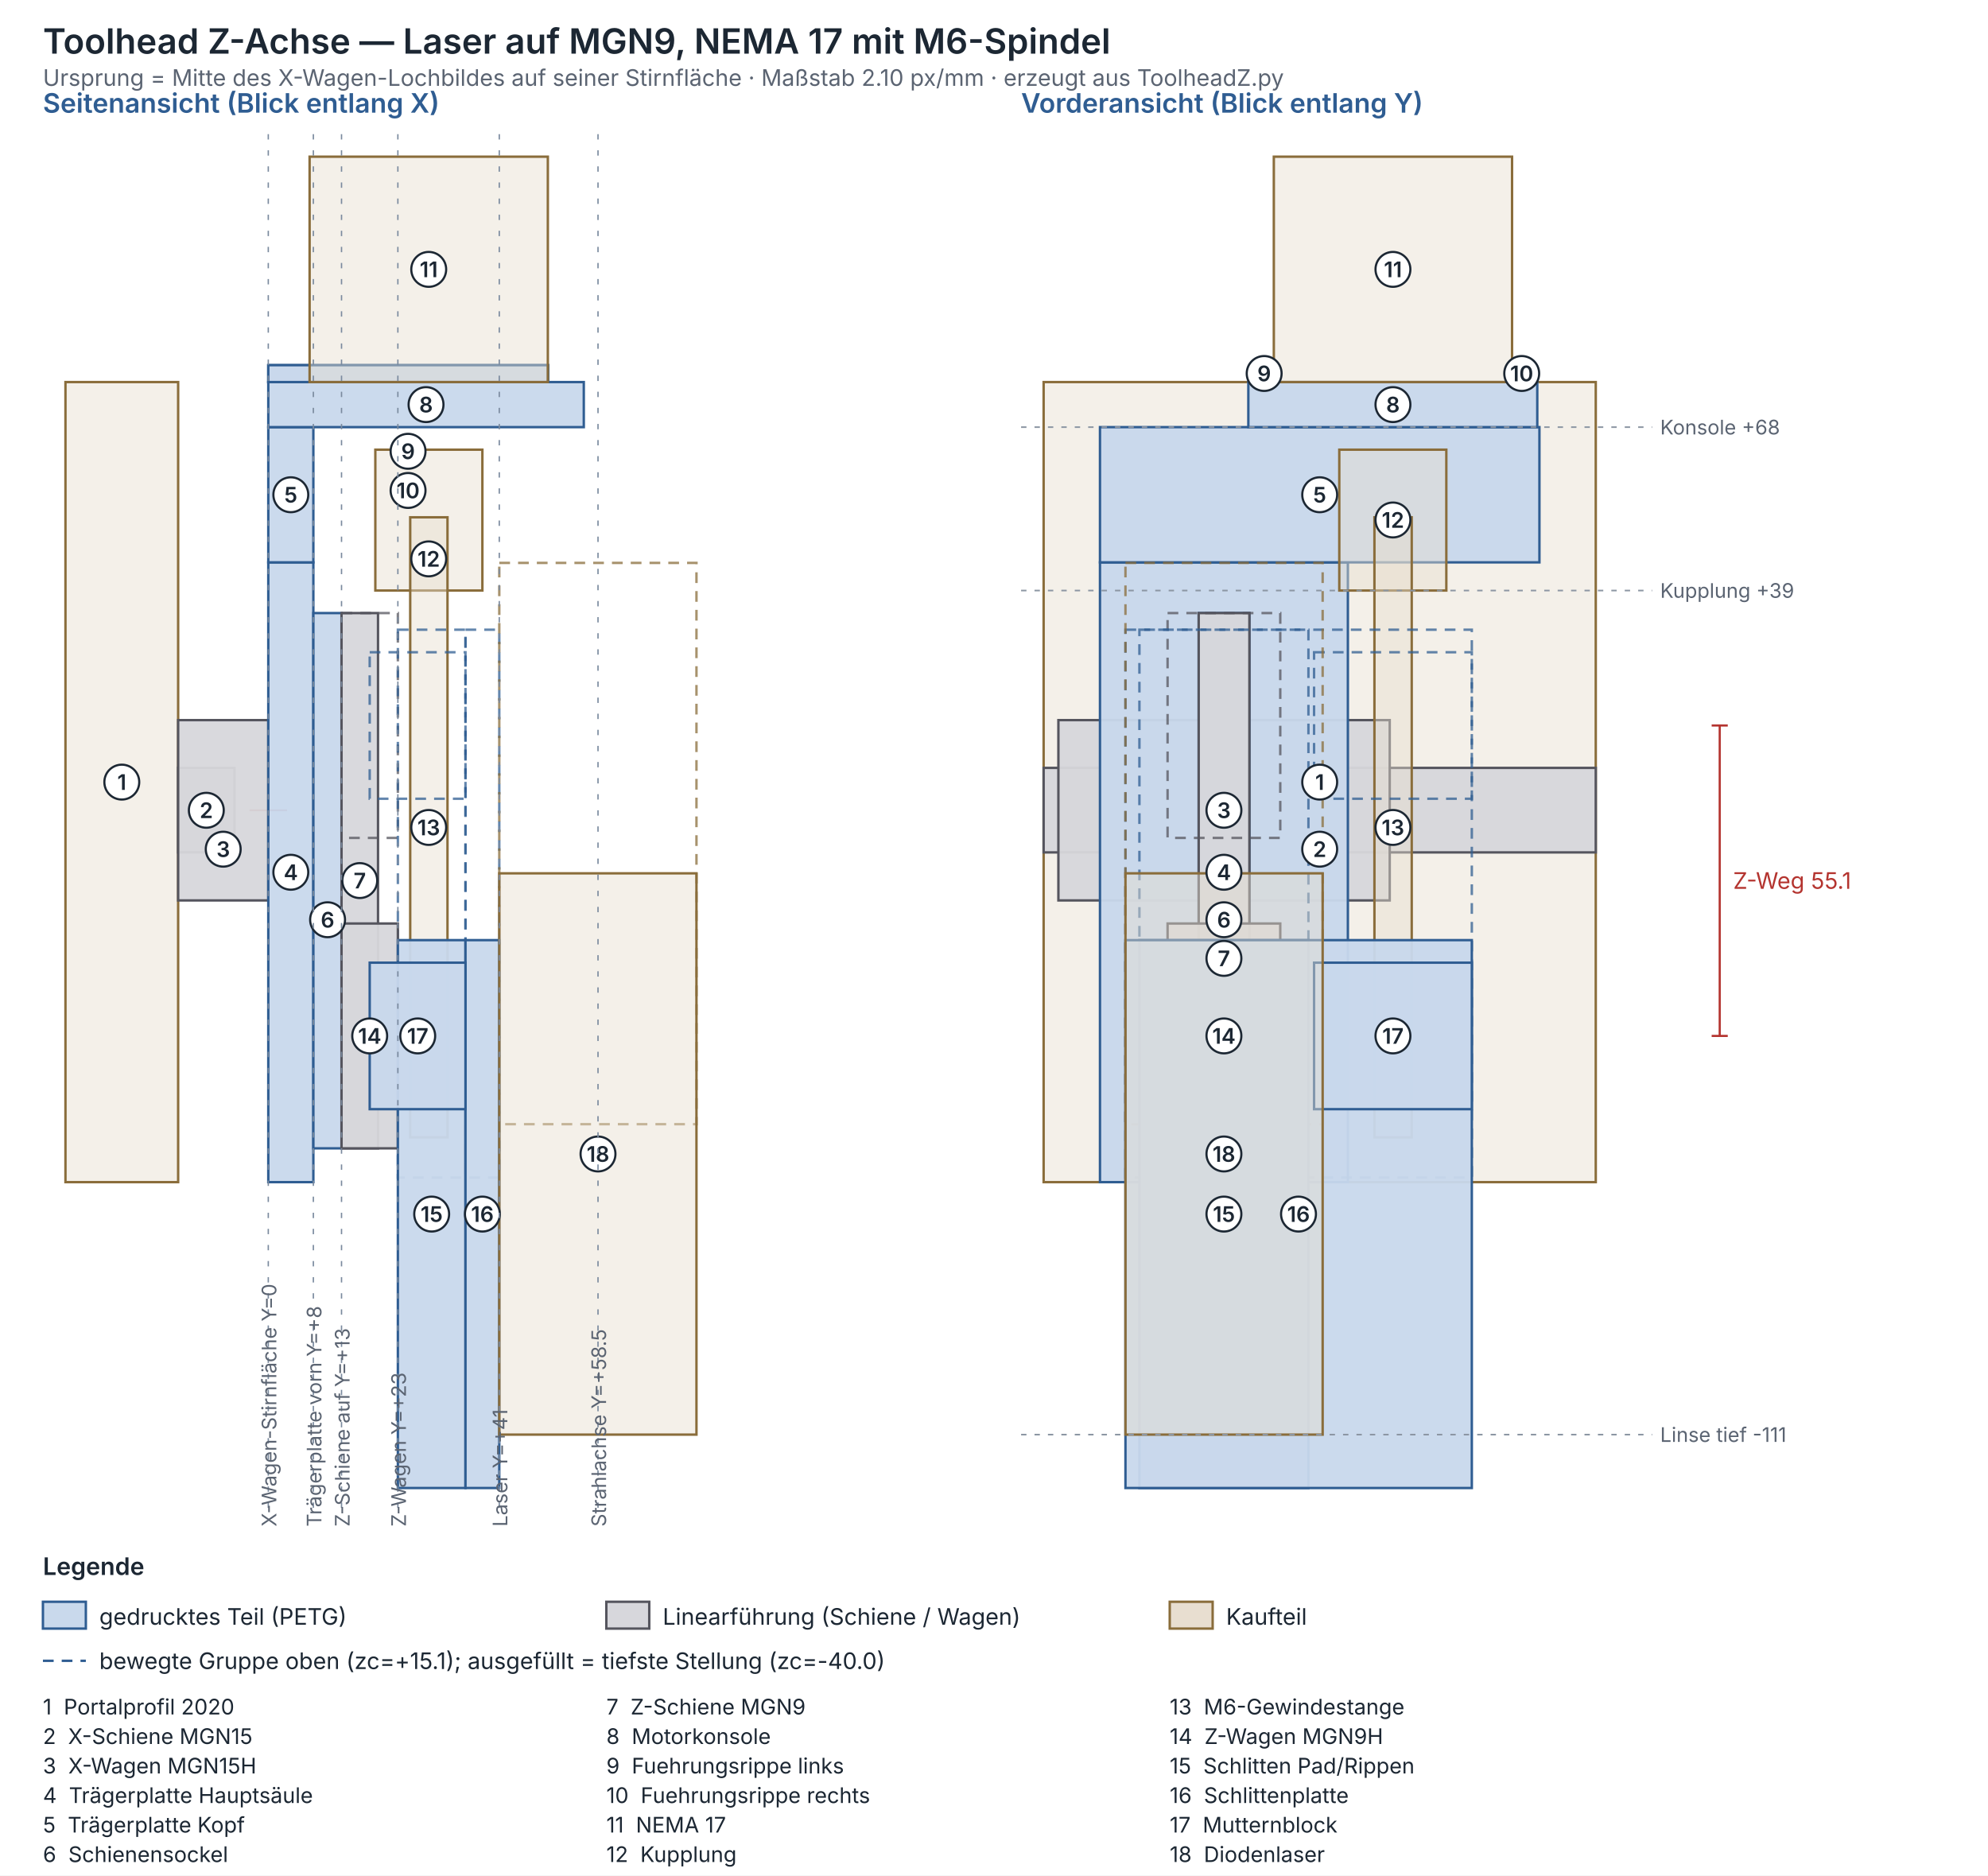
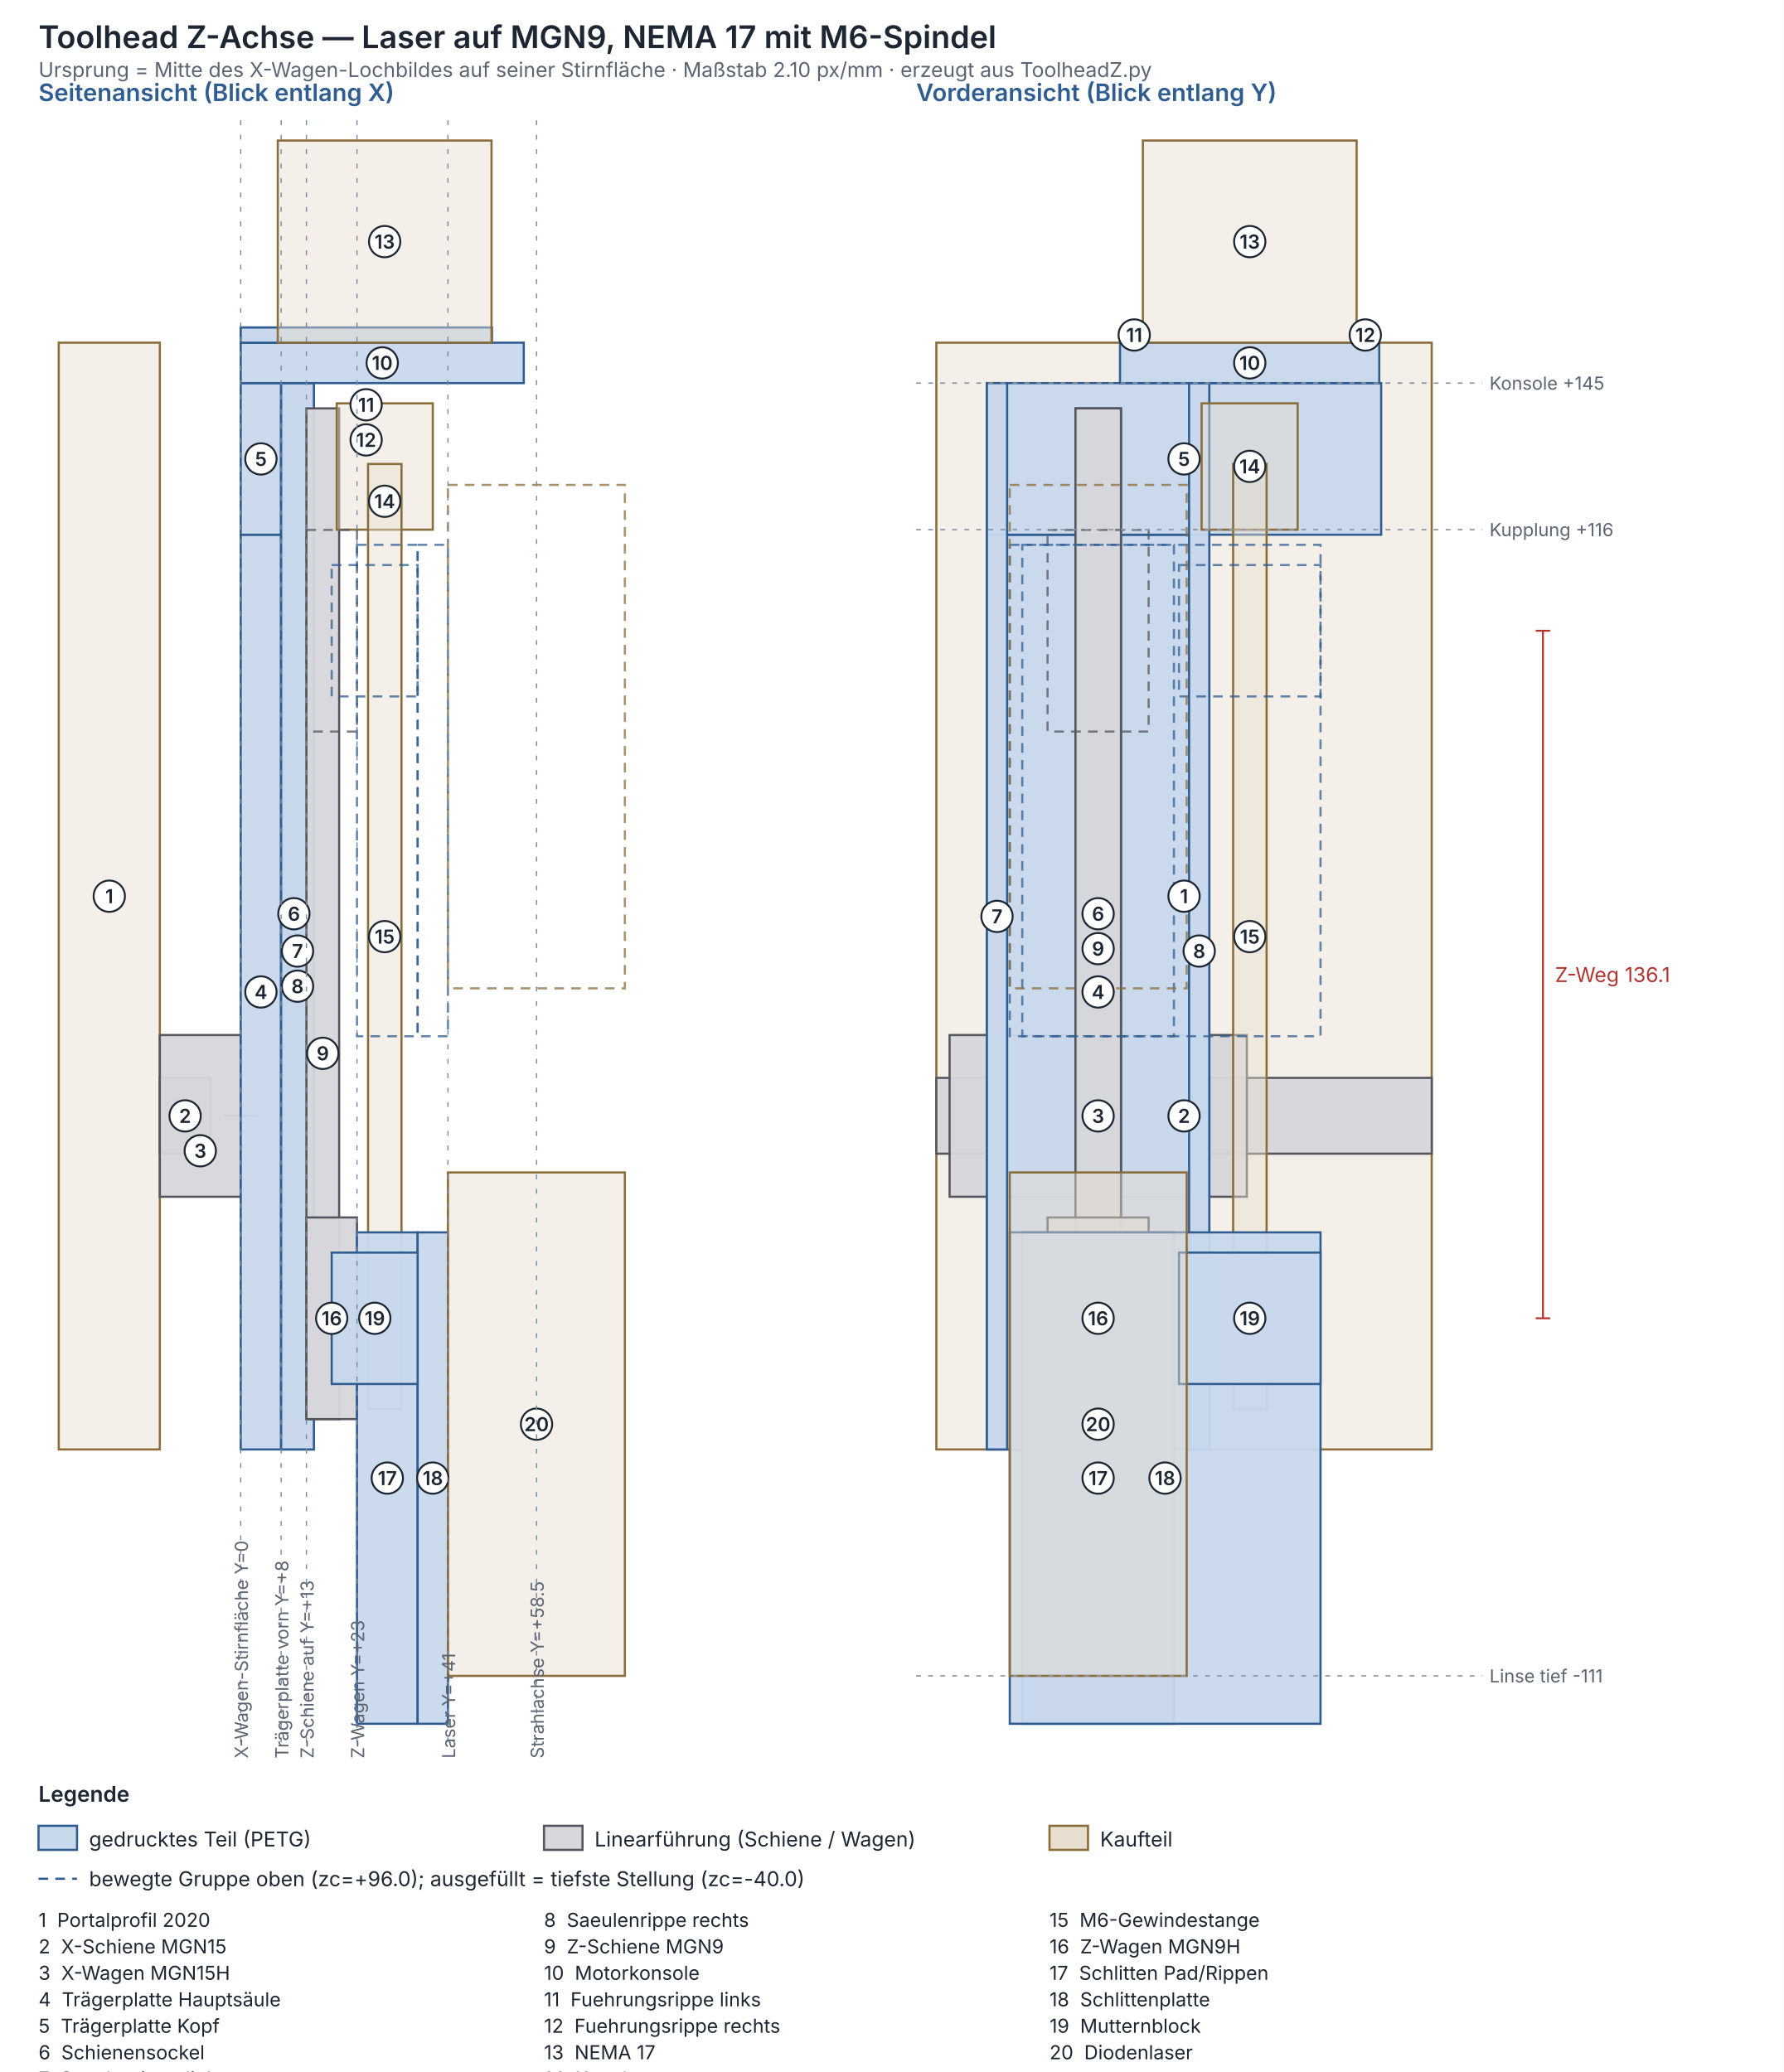
- <svg xmlns="http://www.w3.org/2000/svg" width="741" height="699" viewBox="0 0 741 699" font-family="Inter, Helvetica, Arial, sans-serif">
+ <svg xmlns="http://www.w3.org/2000/svg" width="741" height="861" viewBox="0 0 741 861" font-family="Inter, Helvetica, Arial, sans-serif">
  <rect width="100%" height="100%" fill="#ffffff" />
  <text x="16" y="20" font-size="13" font-weight="600" fill="#1c2733">Toolhead Z-Achse — Laser auf MGN9, NEMA 17 mit M6-Spindel</text>
  <text x="16" y="32" font-size="8.5" fill="#5b6472">Ursprung = Mitte des X-Wagen-Lochbildes auf seiner Stirnfläche · Maßstab 2.10 px/mm · erzeugt aus ToolheadZ.py</text>
  <text x="16.0" y="42.0" font-size="10" font-weight="600" fill="#2f5d92">Seitenansicht (Blick entlang X)</text>
-   <line x1="93.0" y1="302.0" x2="107.0" y2="302.0" stroke="#b4342f" stroke-width="0.7" />
-   <line x1="100.0" y1="295.0" x2="100.0" y2="309.0" stroke="#b4342f" stroke-width="0.7" />
-   <rect x="24.4" y="142.4" width="42.0" height="298.2" fill="#e8ded0" fill-opacity="0.45" stroke="#8a6d3b" stroke-width="0.9" />
-   <rect x="66.4" y="286.2" width="21.0" height="31.5" fill="#d7d7dc" fill-opacity="0.95" stroke="#55555e" stroke-width="0.9" />
-   <rect x="66.4" y="268.4" width="33.6" height="67.2" fill="#d7d7dc" fill-opacity="0.95" stroke="#55555e" stroke-width="0.9" />
-   <rect x="100.0" y="209.6" width="16.8" height="231.0" fill="#c9d9ec" fill-opacity="0.95" stroke="#2f5d92" stroke-width="0.9" />
-   <rect x="100.0" y="159.2" width="16.8" height="50.4" fill="#c9d9ec" fill-opacity="0.95" stroke="#2f5d92" stroke-width="0.9" />
-   <rect x="116.8" y="228.5" width="10.5" height="199.5" fill="#c9d9ec" fill-opacity="0.95" stroke="#2f5d92" stroke-width="0.9" />
-   <rect x="127.3" y="228.5" width="13.6" height="199.5" fill="#d7d7dc" fill-opacity="0.95" stroke="#55555e" stroke-width="0.9" />
+   <line x1="93.0" y1="463.7" x2="107.0" y2="463.7" stroke="#b4342f" stroke-width="0.7" />
+   <line x1="100.0" y1="456.7" x2="100.0" y2="470.7" stroke="#b4342f" stroke-width="0.7" />
+   <rect x="24.4" y="142.4" width="42.0" height="459.9" fill="#e8ded0" fill-opacity="0.45" stroke="#8a6d3b" stroke-width="0.9" />
+   <rect x="66.4" y="447.9" width="21.0" height="31.5" fill="#d7d7dc" fill-opacity="0.95" stroke="#55555e" stroke-width="0.9" />
+   <rect x="66.4" y="430.1" width="33.6" height="67.2" fill="#d7d7dc" fill-opacity="0.95" stroke="#55555e" stroke-width="0.9" />
+   <rect x="100.0" y="222.2" width="16.8" height="380.1" fill="#c9d9ec" fill-opacity="0.95" stroke="#2f5d92" stroke-width="0.9" />
+   <rect x="100.0" y="159.2" width="16.8" height="63.0" fill="#c9d9ec" fill-opacity="0.95" stroke="#2f5d92" stroke-width="0.9" />
+   <rect x="116.8" y="169.7" width="10.5" height="420.0" fill="#c9d9ec" fill-opacity="0.95" stroke="#2f5d92" stroke-width="0.9" />
+   <rect x="116.8" y="159.2" width="13.6" height="443.1" fill="#c9d9ec" fill-opacity="0.95" stroke="#2f5d92" stroke-width="0.9" />
+   <rect x="116.8" y="159.2" width="13.6" height="443.1" fill="#c9d9ec" fill-opacity="0.95" stroke="#2f5d92" stroke-width="0.9" />
+   <rect x="127.3" y="169.7" width="13.6" height="420.0" fill="#d7d7dc" fill-opacity="0.95" stroke="#55555e" stroke-width="0.9" />
  <rect x="100.0" y="142.4" width="117.6" height="16.8" fill="#c9d9ec" fill-opacity="0.95" stroke="#2f5d92" stroke-width="0.9" />
  <rect x="100.0" y="136.1" width="104.3" height="6.3" fill="#c9d9ec" fill-opacity="0.95" stroke="#2f5d92" stroke-width="0.9" />
  <rect x="100.0" y="136.1" width="104.3" height="6.3" fill="#c9d9ec" fill-opacity="0.95" stroke="#2f5d92" stroke-width="0.9" />
  <rect x="115.4" y="58.4" width="88.8" height="84.0" fill="#e8ded0" fill-opacity="0.45" stroke="#8a6d3b" stroke-width="0.9" />
  <rect x="139.9" y="167.6" width="39.9" height="52.5" fill="#e8ded0" fill-opacity="0.45" stroke="#8a6d3b" stroke-width="0.9" />
-   <rect x="152.9" y="192.8" width="13.9" height="231.1" fill="#e8ded0" fill-opacity="0.45" stroke="#8a6d3b" stroke-width="0.9" />
-   <rect x="127.3" y="228.5" width="21.0" height="83.8" fill="none" stroke="#55555e" stroke-width="0.9" stroke-dasharray="4 3" opacity="0.75" />
-   <rect x="148.3" y="234.7" width="25.2" height="204.2" fill="none" stroke="#2f5d92" stroke-width="0.9" stroke-dasharray="4 3" opacity="0.75" />
-   <rect x="173.5" y="234.7" width="12.6" height="204.2" fill="none" stroke="#2f5d92" stroke-width="0.9" stroke-dasharray="4 3" opacity="0.75" />
-   <rect x="137.8" y="243.1" width="35.7" height="54.6" fill="none" stroke="#2f5d92" stroke-width="0.9" stroke-dasharray="4 3" opacity="0.75" />
-   <rect x="186.1" y="209.8" width="73.5" height="209.2" fill="none" stroke="#8a6d3b" stroke-width="0.9" stroke-dasharray="4 3" opacity="0.75" />
-   <rect x="127.3" y="344.2" width="21.0" height="83.8" fill="#d7d7dc" fill-opacity="0.95" stroke="#55555e" stroke-width="0.9" />
-   <rect x="148.3" y="350.4" width="25.2" height="204.2" fill="#c9d9ec" fill-opacity="0.95" stroke="#2f5d92" stroke-width="0.9" />
-   <rect x="173.5" y="350.4" width="12.6" height="204.2" fill="#c9d9ec" fill-opacity="0.95" stroke="#2f5d92" stroke-width="0.9" />
-   <rect x="137.8" y="358.8" width="35.7" height="54.6" fill="#c9d9ec" fill-opacity="0.95" stroke="#2f5d92" stroke-width="0.9" />
-   <rect x="186.1" y="325.5" width="73.5" height="209.2" fill="#e8ded0" fill-opacity="0.45" stroke="#8a6d3b" stroke-width="0.9" />
-   <circle cx="45.4" cy="291.5" r="6.5" fill="#ffffff" stroke="#1c2733" stroke-width="0.8" />
-   <text x="45.4" y="291.5" text-anchor="middle" dominant-baseline="central" font-size="8" font-weight="600" fill="#1c2733">1</text>
-   <circle cx="76.9" cy="302.0" r="6.5" fill="#ffffff" stroke="#1c2733" stroke-width="0.8" />
-   <text x="76.9" y="302.0" text-anchor="middle" dominant-baseline="central" font-size="8" font-weight="600" fill="#1c2733">2</text>
-   <circle cx="83.2" cy="316.5" r="6.5" fill="#ffffff" stroke="#1c2733" stroke-width="0.8" />
-   <text x="83.2" y="316.5" text-anchor="middle" dominant-baseline="central" font-size="8" font-weight="600" fill="#1c2733">3</text>
-   <circle cx="108.4" cy="325.1" r="6.5" fill="#ffffff" stroke="#1c2733" stroke-width="0.8" />
-   <text x="108.4" y="325.1" text-anchor="middle" dominant-baseline="central" font-size="8" font-weight="600" fill="#1c2733">4</text>
-   <circle cx="108.4" cy="184.4" r="6.5" fill="#ffffff" stroke="#1c2733" stroke-width="0.8" />
-   <text x="108.4" y="184.4" text-anchor="middle" dominant-baseline="central" font-size="8" font-weight="600" fill="#1c2733">5</text>
-   <circle cx="122.1" cy="342.8" r="6.5" fill="#ffffff" stroke="#1c2733" stroke-width="0.8" />
-   <text x="122.1" y="342.8" text-anchor="middle" dominant-baseline="central" font-size="8" font-weight="600" fill="#1c2733">6</text>
-   <circle cx="134.1" cy="328.2" r="6.5" fill="#ffffff" stroke="#1c2733" stroke-width="0.8" />
-   <text x="134.1" y="328.2" text-anchor="middle" dominant-baseline="central" font-size="8" font-weight="600" fill="#1c2733">7</text>
+   <rect x="152.9" y="192.8" width="13.9" height="392.8" fill="#e8ded0" fill-opacity="0.45" stroke="#8a6d3b" stroke-width="0.9" />
+   <rect x="127.3" y="220.2" width="21.0" height="83.8" fill="none" stroke="#55555e" stroke-width="0.9" stroke-dasharray="4 3" opacity="0.75" />
+   <rect x="148.3" y="226.4" width="25.2" height="204.2" fill="none" stroke="#2f5d92" stroke-width="0.9" stroke-dasharray="4 3" opacity="0.75" />
+   <rect x="173.5" y="226.4" width="12.6" height="204.2" fill="none" stroke="#2f5d92" stroke-width="0.9" stroke-dasharray="4 3" opacity="0.75" />
+   <rect x="137.8" y="234.8" width="35.7" height="54.6" fill="none" stroke="#2f5d92" stroke-width="0.9" stroke-dasharray="4 3" opacity="0.75" />
+   <rect x="186.1" y="201.5" width="73.5" height="209.2" fill="none" stroke="#8a6d3b" stroke-width="0.9" stroke-dasharray="4 3" opacity="0.75" />
+   <rect x="127.3" y="505.9" width="21.0" height="83.8" fill="#d7d7dc" fill-opacity="0.95" stroke="#55555e" stroke-width="0.9" />
+   <rect x="148.3" y="512.1" width="25.2" height="204.2" fill="#c9d9ec" fill-opacity="0.95" stroke="#2f5d92" stroke-width="0.9" />
+   <rect x="173.5" y="512.1" width="12.6" height="204.2" fill="#c9d9ec" fill-opacity="0.95" stroke="#2f5d92" stroke-width="0.9" />
+   <rect x="137.8" y="520.5" width="35.7" height="54.6" fill="#c9d9ec" fill-opacity="0.95" stroke="#2f5d92" stroke-width="0.9" />
+   <rect x="186.1" y="487.2" width="73.5" height="209.2" fill="#e8ded0" fill-opacity="0.45" stroke="#8a6d3b" stroke-width="0.9" />
+   <circle cx="45.4" cy="372.4" r="6.5" fill="#ffffff" stroke="#1c2733" stroke-width="0.8" />
+   <text x="45.4" y="372.4" text-anchor="middle" dominant-baseline="central" font-size="8" font-weight="600" fill="#1c2733">1</text>
+   <circle cx="76.9" cy="463.7" r="6.5" fill="#ffffff" stroke="#1c2733" stroke-width="0.8" />
+   <text x="76.9" y="463.7" text-anchor="middle" dominant-baseline="central" font-size="8" font-weight="600" fill="#1c2733">2</text>
+   <circle cx="83.2" cy="478.2" r="6.5" fill="#ffffff" stroke="#1c2733" stroke-width="0.8" />
+   <text x="83.2" y="478.2" text-anchor="middle" dominant-baseline="central" font-size="8" font-weight="600" fill="#1c2733">3</text>
+   <circle cx="108.4" cy="412.2" r="6.5" fill="#ffffff" stroke="#1c2733" stroke-width="0.8" />
+   <text x="108.4" y="412.2" text-anchor="middle" dominant-baseline="central" font-size="8" font-weight="600" fill="#1c2733">4</text>
+   <circle cx="108.4" cy="190.7" r="6.5" fill="#ffffff" stroke="#1c2733" stroke-width="0.8" />
+   <text x="108.4" y="190.7" text-anchor="middle" dominant-baseline="central" font-size="8" font-weight="600" fill="#1c2733">5</text>
+   <circle cx="122.1" cy="379.7" r="6.5" fill="#ffffff" stroke="#1c2733" stroke-width="0.8" />
+   <text x="122.1" y="379.7" text-anchor="middle" dominant-baseline="central" font-size="8" font-weight="600" fill="#1c2733">6</text>
+   <circle cx="123.6" cy="395.2" r="6.5" fill="#ffffff" stroke="#1c2733" stroke-width="0.8" />
+   <text x="123.6" y="395.2" text-anchor="middle" dominant-baseline="central" font-size="8" font-weight="600" fill="#1c2733">7</text>
+   <circle cx="123.6" cy="409.8" r="6.5" fill="#ffffff" stroke="#1c2733" stroke-width="0.8" />
+   <text x="123.6" y="409.8" text-anchor="middle" dominant-baseline="central" font-size="8" font-weight="600" fill="#1c2733">8</text>
+   <circle cx="134.1" cy="437.7" r="6.5" fill="#ffffff" stroke="#1c2733" stroke-width="0.8" />
+   <text x="134.1" y="437.7" text-anchor="middle" dominant-baseline="central" font-size="8" font-weight="600" fill="#1c2733">9</text>
  <circle cx="158.8" cy="150.8" r="6.5" fill="#ffffff" stroke="#1c2733" stroke-width="0.8" />
-   <text x="158.8" y="150.8" text-anchor="middle" dominant-baseline="central" font-size="8" font-weight="600" fill="#1c2733">8</text>
+   <text x="158.8" y="150.8" text-anchor="middle" dominant-baseline="central" font-size="8" font-weight="600" fill="#1c2733">10</text>
  <circle cx="152.1" cy="168.2" r="6.5" fill="#ffffff" stroke="#1c2733" stroke-width="0.8" />
-   <text x="152.1" y="168.2" text-anchor="middle" dominant-baseline="central" font-size="8" font-weight="600" fill="#1c2733">9</text>
+   <text x="152.1" y="168.2" text-anchor="middle" dominant-baseline="central" font-size="8" font-weight="600" fill="#1c2733">11</text>
  <circle cx="152.1" cy="182.8" r="6.5" fill="#ffffff" stroke="#1c2733" stroke-width="0.8" />
-   <text x="152.1" y="182.8" text-anchor="middle" dominant-baseline="central" font-size="8" font-weight="600" fill="#1c2733">10</text>
+   <text x="152.1" y="182.8" text-anchor="middle" dominant-baseline="central" font-size="8" font-weight="600" fill="#1c2733">12</text>
  <circle cx="159.8" cy="100.4" r="6.5" fill="#ffffff" stroke="#1c2733" stroke-width="0.8" />
-   <text x="159.8" y="100.4" text-anchor="middle" dominant-baseline="central" font-size="8" font-weight="600" fill="#1c2733">11</text>
+   <text x="159.8" y="100.4" text-anchor="middle" dominant-baseline="central" font-size="8" font-weight="600" fill="#1c2733">13</text>
  <circle cx="159.8" cy="208.3" r="6.5" fill="#ffffff" stroke="#1c2733" stroke-width="0.8" />
-   <text x="159.8" y="208.3" text-anchor="middle" dominant-baseline="central" font-size="8" font-weight="600" fill="#1c2733">12</text>
-   <circle cx="159.8" cy="308.4" r="6.5" fill="#ffffff" stroke="#1c2733" stroke-width="0.8" />
-   <text x="159.8" y="308.4" text-anchor="middle" dominant-baseline="central" font-size="8" font-weight="600" fill="#1c2733">13</text>
-   <circle cx="137.8" cy="386.1" r="6.5" fill="#ffffff" stroke="#1c2733" stroke-width="0.8" />
-   <text x="137.8" y="386.1" text-anchor="middle" dominant-baseline="central" font-size="8" font-weight="600" fill="#1c2733">14</text>
-   <circle cx="160.9" cy="452.5" r="6.5" fill="#ffffff" stroke="#1c2733" stroke-width="0.8" />
-   <text x="160.9" y="452.5" text-anchor="middle" dominant-baseline="central" font-size="8" font-weight="600" fill="#1c2733">15</text>
-   <circle cx="179.8" cy="452.5" r="6.5" fill="#ffffff" stroke="#1c2733" stroke-width="0.8" />
-   <text x="179.8" y="452.5" text-anchor="middle" dominant-baseline="central" font-size="8" font-weight="600" fill="#1c2733">16</text>
-   <circle cx="155.7" cy="386.1" r="6.5" fill="#ffffff" stroke="#1c2733" stroke-width="0.8" />
-   <text x="155.7" y="386.1" text-anchor="middle" dominant-baseline="central" font-size="8" font-weight="600" fill="#1c2733">17</text>
-   <circle cx="222.9" cy="430.1" r="6.5" fill="#ffffff" stroke="#1c2733" stroke-width="0.8" />
-   <text x="222.9" y="430.1" text-anchor="middle" dominant-baseline="central" font-size="8" font-weight="600" fill="#1c2733">18</text>
+   <text x="159.8" y="208.3" text-anchor="middle" dominant-baseline="central" font-size="8" font-weight="600" fill="#1c2733">14</text>
+   <circle cx="159.8" cy="389.2" r="6.5" fill="#ffffff" stroke="#1c2733" stroke-width="0.8" />
+   <text x="159.8" y="389.2" text-anchor="middle" dominant-baseline="central" font-size="8" font-weight="600" fill="#1c2733">15</text>
+   <circle cx="137.8" cy="547.8" r="6.5" fill="#ffffff" stroke="#1c2733" stroke-width="0.8" />
+   <text x="137.8" y="547.8" text-anchor="middle" dominant-baseline="central" font-size="8" font-weight="600" fill="#1c2733">16</text>
+   <circle cx="160.9" cy="614.2" r="6.5" fill="#ffffff" stroke="#1c2733" stroke-width="0.8" />
+   <text x="160.9" y="614.2" text-anchor="middle" dominant-baseline="central" font-size="8" font-weight="600" fill="#1c2733">17</text>
+   <circle cx="179.8" cy="614.2" r="6.5" fill="#ffffff" stroke="#1c2733" stroke-width="0.8" />
+   <text x="179.8" y="614.2" text-anchor="middle" dominant-baseline="central" font-size="8" font-weight="600" fill="#1c2733">18</text>
+   <circle cx="155.7" cy="547.8" r="6.5" fill="#ffffff" stroke="#1c2733" stroke-width="0.8" />
+   <text x="155.7" y="547.8" text-anchor="middle" dominant-baseline="central" font-size="8" font-weight="600" fill="#1c2733">19</text>
+   <circle cx="222.9" cy="591.8" r="6.5" fill="#ffffff" stroke="#1c2733" stroke-width="0.8" />
+   <text x="222.9" y="591.8" text-anchor="middle" dominant-baseline="central" font-size="8" font-weight="600" fill="#1c2733">20</text>
  <text x="380.6" y="42.0" font-size="10" font-weight="600" fill="#2f5d92">Vorderansicht (Blick entlang Y)</text>
-   <line x1="449.2" y1="302.0" x2="463.2" y2="302.0" stroke="#b4342f" stroke-width="0.7" />
-   <line x1="456.2" y1="295.0" x2="456.2" y2="309.0" stroke="#b4342f" stroke-width="0.7" />
-   <rect x="389.0" y="142.4" width="205.8" height="298.2" fill="#e8ded0" fill-opacity="0.45" stroke="#8a6d3b" stroke-width="0.9" />
-   <rect x="389.0" y="286.2" width="205.8" height="31.5" fill="#d7d7dc" fill-opacity="0.95" stroke="#55555e" stroke-width="0.9" />
-   <rect x="394.5" y="268.4" width="123.5" height="67.2" fill="#d7d7dc" fill-opacity="0.95" stroke="#55555e" stroke-width="0.9" />
-   <rect x="410.0" y="209.6" width="92.4" height="231.0" fill="#c9d9ec" fill-opacity="0.95" stroke="#2f5d92" stroke-width="0.9" />
-   <rect x="410.0" y="159.2" width="163.8" height="50.4" fill="#c9d9ec" fill-opacity="0.95" stroke="#2f5d92" stroke-width="0.9" />
-   <rect x="446.8" y="228.5" width="18.9" height="199.5" fill="#c9d9ec" fill-opacity="0.95" stroke="#2f5d92" stroke-width="0.9" />
-   <rect x="446.8" y="228.5" width="18.9" height="199.5" fill="#d7d7dc" fill-opacity="0.95" stroke="#55555e" stroke-width="0.9" />
+   <line x1="449.2" y1="463.7" x2="463.2" y2="463.7" stroke="#b4342f" stroke-width="0.7" />
+   <line x1="456.2" y1="456.7" x2="456.2" y2="470.7" stroke="#b4342f" stroke-width="0.7" />
+   <rect x="389.0" y="142.4" width="205.8" height="459.9" fill="#e8ded0" fill-opacity="0.45" stroke="#8a6d3b" stroke-width="0.9" />
+   <rect x="389.0" y="447.9" width="205.8" height="31.5" fill="#d7d7dc" fill-opacity="0.95" stroke="#55555e" stroke-width="0.9" />
+   <rect x="394.5" y="430.1" width="123.5" height="67.2" fill="#d7d7dc" fill-opacity="0.95" stroke="#55555e" stroke-width="0.9" />
+   <rect x="410.0" y="222.2" width="92.4" height="380.1" fill="#c9d9ec" fill-opacity="0.95" stroke="#2f5d92" stroke-width="0.9" />
+   <rect x="410.0" y="159.2" width="163.8" height="63.0" fill="#c9d9ec" fill-opacity="0.95" stroke="#2f5d92" stroke-width="0.9" />
+   <rect x="446.8" y="169.7" width="18.9" height="420.0" fill="#c9d9ec" fill-opacity="0.95" stroke="#2f5d92" stroke-width="0.9" />
+   <rect x="410.0" y="159.2" width="8.4" height="443.1" fill="#c9d9ec" fill-opacity="0.95" stroke="#2f5d92" stroke-width="0.9" />
+   <rect x="494.0" y="159.2" width="8.4" height="443.1" fill="#c9d9ec" fill-opacity="0.95" stroke="#2f5d92" stroke-width="0.9" />
+   <rect x="446.8" y="169.7" width="18.9" height="420.0" fill="#d7d7dc" fill-opacity="0.95" stroke="#55555e" stroke-width="0.9" />
  <rect x="465.3" y="142.4" width="107.7" height="16.8" fill="#c9d9ec" fill-opacity="0.95" stroke="#2f5d92" stroke-width="0.9" />
  <rect x="468.1" y="136.1" width="6.3" height="6.3" fill="#c9d9ec" fill-opacity="0.95" stroke="#2f5d92" stroke-width="0.9" />
  <rect x="564.0" y="136.1" width="6.3" height="6.3" fill="#c9d9ec" fill-opacity="0.95" stroke="#2f5d92" stroke-width="0.9" />
  <rect x="474.8" y="58.4" width="88.8" height="84.0" fill="#e8ded0" fill-opacity="0.45" stroke="#8a6d3b" stroke-width="0.9" />
  <rect x="499.2" y="167.6" width="39.9" height="52.5" fill="#e8ded0" fill-opacity="0.45" stroke="#8a6d3b" stroke-width="0.9" />
-   <rect x="512.3" y="192.8" width="13.9" height="231.1" fill="#e8ded0" fill-opacity="0.45" stroke="#8a6d3b" stroke-width="0.9" />
-   <rect x="435.2" y="228.5" width="42.0" height="83.8" fill="none" stroke="#55555e" stroke-width="0.9" stroke-dasharray="4 3" opacity="0.75" />
-   <rect x="424.7" y="234.7" width="63.0" height="204.2" fill="none" stroke="#2f5d92" stroke-width="0.9" stroke-dasharray="4 3" opacity="0.75" />
-   <rect x="419.5" y="234.7" width="129.1" height="204.2" fill="none" stroke="#2f5d92" stroke-width="0.9" stroke-dasharray="4 3" opacity="0.75" />
-   <rect x="489.8" y="243.1" width="58.8" height="54.6" fill="none" stroke="#2f5d92" stroke-width="0.9" stroke-dasharray="4 3" opacity="0.75" />
-   <rect x="419.5" y="209.8" width="73.5" height="209.2" fill="none" stroke="#8a6d3b" stroke-width="0.9" stroke-dasharray="4 3" opacity="0.75" />
-   <rect x="435.2" y="344.2" width="42.0" height="83.8" fill="#d7d7dc" fill-opacity="0.95" stroke="#55555e" stroke-width="0.9" />
-   <rect x="424.7" y="350.4" width="63.0" height="204.2" fill="#c9d9ec" fill-opacity="0.95" stroke="#2f5d92" stroke-width="0.9" />
-   <rect x="419.5" y="350.4" width="129.1" height="204.2" fill="#c9d9ec" fill-opacity="0.95" stroke="#2f5d92" stroke-width="0.9" />
-   <rect x="489.8" y="358.8" width="58.8" height="54.6" fill="#c9d9ec" fill-opacity="0.95" stroke="#2f5d92" stroke-width="0.9" />
-   <rect x="419.5" y="325.5" width="73.5" height="209.2" fill="#e8ded0" fill-opacity="0.45" stroke="#8a6d3b" stroke-width="0.9" />
-   <circle cx="491.9" cy="291.5" r="6.5" fill="#ffffff" stroke="#1c2733" stroke-width="0.8" />
-   <text x="491.9" y="291.5" text-anchor="middle" dominant-baseline="central" font-size="8" font-weight="600" fill="#1c2733">1</text>
-   <circle cx="491.9" cy="316.5" r="6.5" fill="#ffffff" stroke="#1c2733" stroke-width="0.8" />
-   <text x="491.9" y="316.5" text-anchor="middle" dominant-baseline="central" font-size="8" font-weight="600" fill="#1c2733">2</text>
-   <circle cx="456.2" cy="302.0" r="6.5" fill="#ffffff" stroke="#1c2733" stroke-width="0.8" />
-   <text x="456.2" y="302.0" text-anchor="middle" dominant-baseline="central" font-size="8" font-weight="600" fill="#1c2733">3</text>
-   <circle cx="456.2" cy="325.1" r="6.5" fill="#ffffff" stroke="#1c2733" stroke-width="0.8" />
-   <text x="456.2" y="325.1" text-anchor="middle" dominant-baseline="central" font-size="8" font-weight="600" fill="#1c2733">4</text>
-   <circle cx="491.9" cy="184.4" r="6.5" fill="#ffffff" stroke="#1c2733" stroke-width="0.8" />
-   <text x="491.9" y="184.4" text-anchor="middle" dominant-baseline="central" font-size="8" font-weight="600" fill="#1c2733">5</text>
-   <circle cx="456.2" cy="342.8" r="6.5" fill="#ffffff" stroke="#1c2733" stroke-width="0.8" />
-   <text x="456.2" y="342.8" text-anchor="middle" dominant-baseline="central" font-size="8" font-weight="600" fill="#1c2733">6</text>
-   <circle cx="456.2" cy="357.2" r="6.5" fill="#ffffff" stroke="#1c2733" stroke-width="0.8" />
-   <text x="456.2" y="357.2" text-anchor="middle" dominant-baseline="central" font-size="8" font-weight="600" fill="#1c2733">7</text>
+   <rect x="512.3" y="192.8" width="13.9" height="392.8" fill="#e8ded0" fill-opacity="0.45" stroke="#8a6d3b" stroke-width="0.9" />
+   <rect x="435.2" y="220.2" width="42.0" height="83.8" fill="none" stroke="#55555e" stroke-width="0.9" stroke-dasharray="4 3" opacity="0.75" />
+   <rect x="424.7" y="226.4" width="63.0" height="204.2" fill="none" stroke="#2f5d92" stroke-width="0.9" stroke-dasharray="4 3" opacity="0.75" />
+   <rect x="419.5" y="226.4" width="129.1" height="204.2" fill="none" stroke="#2f5d92" stroke-width="0.9" stroke-dasharray="4 3" opacity="0.75" />
+   <rect x="489.8" y="234.8" width="58.8" height="54.6" fill="none" stroke="#2f5d92" stroke-width="0.9" stroke-dasharray="4 3" opacity="0.75" />
+   <rect x="419.5" y="201.5" width="73.5" height="209.2" fill="none" stroke="#8a6d3b" stroke-width="0.9" stroke-dasharray="4 3" opacity="0.75" />
+   <rect x="435.2" y="505.9" width="42.0" height="83.8" fill="#d7d7dc" fill-opacity="0.95" stroke="#55555e" stroke-width="0.9" />
+   <rect x="424.7" y="512.1" width="63.0" height="204.2" fill="#c9d9ec" fill-opacity="0.95" stroke="#2f5d92" stroke-width="0.9" />
+   <rect x="419.5" y="512.1" width="129.1" height="204.2" fill="#c9d9ec" fill-opacity="0.95" stroke="#2f5d92" stroke-width="0.9" />
+   <rect x="489.8" y="520.5" width="58.8" height="54.6" fill="#c9d9ec" fill-opacity="0.95" stroke="#2f5d92" stroke-width="0.9" />
+   <rect x="419.5" y="487.2" width="73.5" height="209.2" fill="#e8ded0" fill-opacity="0.45" stroke="#8a6d3b" stroke-width="0.9" />
+   <circle cx="491.9" cy="372.4" r="6.5" fill="#ffffff" stroke="#1c2733" stroke-width="0.8" />
+   <text x="491.9" y="372.4" text-anchor="middle" dominant-baseline="central" font-size="8" font-weight="600" fill="#1c2733">1</text>
+   <circle cx="491.9" cy="463.7" r="6.5" fill="#ffffff" stroke="#1c2733" stroke-width="0.8" />
+   <text x="491.9" y="463.7" text-anchor="middle" dominant-baseline="central" font-size="8" font-weight="600" fill="#1c2733">2</text>
+   <circle cx="456.2" cy="463.7" r="6.5" fill="#ffffff" stroke="#1c2733" stroke-width="0.8" />
+   <text x="456.2" y="463.7" text-anchor="middle" dominant-baseline="central" font-size="8" font-weight="600" fill="#1c2733">3</text>
+   <circle cx="456.2" cy="412.2" r="6.5" fill="#ffffff" stroke="#1c2733" stroke-width="0.8" />
+   <text x="456.2" y="412.2" text-anchor="middle" dominant-baseline="central" font-size="8" font-weight="600" fill="#1c2733">4</text>
+   <circle cx="491.9" cy="190.7" r="6.5" fill="#ffffff" stroke="#1c2733" stroke-width="0.8" />
+   <text x="491.9" y="190.7" text-anchor="middle" dominant-baseline="central" font-size="8" font-weight="600" fill="#1c2733">5</text>
+   <circle cx="456.2" cy="379.7" r="6.5" fill="#ffffff" stroke="#1c2733" stroke-width="0.8" />
+   <text x="456.2" y="379.7" text-anchor="middle" dominant-baseline="central" font-size="8" font-weight="600" fill="#1c2733">6</text>
+   <circle cx="414.2" cy="380.8" r="6.5" fill="#ffffff" stroke="#1c2733" stroke-width="0.8" />
+   <text x="414.2" y="380.8" text-anchor="middle" dominant-baseline="central" font-size="8" font-weight="600" fill="#1c2733">7</text>
+   <circle cx="498.2" cy="395.2" r="6.5" fill="#ffffff" stroke="#1c2733" stroke-width="0.8" />
+   <text x="498.2" y="395.2" text-anchor="middle" dominant-baseline="central" font-size="8" font-weight="600" fill="#1c2733">8</text>
+   <circle cx="456.2" cy="394.2" r="6.5" fill="#ffffff" stroke="#1c2733" stroke-width="0.8" />
+   <text x="456.2" y="394.2" text-anchor="middle" dominant-baseline="central" font-size="8" font-weight="600" fill="#1c2733">9</text>
  <circle cx="519.2" cy="150.8" r="6.5" fill="#ffffff" stroke="#1c2733" stroke-width="0.8" />
-   <text x="519.2" y="150.8" text-anchor="middle" dominant-baseline="central" font-size="8" font-weight="600" fill="#1c2733">8</text>
+   <text x="519.2" y="150.8" text-anchor="middle" dominant-baseline="central" font-size="8" font-weight="600" fill="#1c2733">10</text>
  <circle cx="471.2" cy="139.2" r="6.5" fill="#ffffff" stroke="#1c2733" stroke-width="0.8" />
-   <text x="471.2" y="139.2" text-anchor="middle" dominant-baseline="central" font-size="8" font-weight="600" fill="#1c2733">9</text>
+   <text x="471.2" y="139.2" text-anchor="middle" dominant-baseline="central" font-size="8" font-weight="600" fill="#1c2733">11</text>
  <circle cx="567.2" cy="139.2" r="6.5" fill="#ffffff" stroke="#1c2733" stroke-width="0.8" />
-   <text x="567.2" y="139.2" text-anchor="middle" dominant-baseline="central" font-size="8" font-weight="600" fill="#1c2733">10</text>
+   <text x="567.2" y="139.2" text-anchor="middle" dominant-baseline="central" font-size="8" font-weight="600" fill="#1c2733">12</text>
  <circle cx="519.2" cy="100.4" r="6.5" fill="#ffffff" stroke="#1c2733" stroke-width="0.8" />
-   <text x="519.2" y="100.4" text-anchor="middle" dominant-baseline="central" font-size="8" font-weight="600" fill="#1c2733">11</text>
+   <text x="519.2" y="100.4" text-anchor="middle" dominant-baseline="central" font-size="8" font-weight="600" fill="#1c2733">13</text>
  <circle cx="519.2" cy="193.8" r="6.5" fill="#ffffff" stroke="#1c2733" stroke-width="0.8" />
-   <text x="519.2" y="193.8" text-anchor="middle" dominant-baseline="central" font-size="8" font-weight="600" fill="#1c2733">12</text>
-   <circle cx="519.2" cy="308.4" r="6.5" fill="#ffffff" stroke="#1c2733" stroke-width="0.8" />
-   <text x="519.2" y="308.4" text-anchor="middle" dominant-baseline="central" font-size="8" font-weight="600" fill="#1c2733">13</text>
-   <circle cx="456.2" cy="386.1" r="6.5" fill="#ffffff" stroke="#1c2733" stroke-width="0.8" />
-   <text x="456.2" y="386.1" text-anchor="middle" dominant-baseline="central" font-size="8" font-weight="600" fill="#1c2733">14</text>
-   <circle cx="456.2" cy="452.5" r="6.5" fill="#ffffff" stroke="#1c2733" stroke-width="0.8" />
-   <text x="456.2" y="452.5" text-anchor="middle" dominant-baseline="central" font-size="8" font-weight="600" fill="#1c2733">15</text>
-   <circle cx="484.0" cy="452.5" r="6.5" fill="#ffffff" stroke="#1c2733" stroke-width="0.8" />
-   <text x="484.0" y="452.5" text-anchor="middle" dominant-baseline="central" font-size="8" font-weight="600" fill="#1c2733">16</text>
-   <circle cx="519.2" cy="386.1" r="6.5" fill="#ffffff" stroke="#1c2733" stroke-width="0.8" />
-   <text x="519.2" y="386.1" text-anchor="middle" dominant-baseline="central" font-size="8" font-weight="600" fill="#1c2733">17</text>
-   <circle cx="456.2" cy="430.1" r="6.5" fill="#ffffff" stroke="#1c2733" stroke-width="0.8" />
-   <text x="456.2" y="430.1" text-anchor="middle" dominant-baseline="central" font-size="8" font-weight="600" fill="#1c2733">18</text>
-   <line x1="100.0" y1="50.0" x2="100.0" y2="565.0" stroke="#7a8a9e" stroke-width="0.5" stroke-dasharray="2 4" />
-   <text x="103.0" y="569.0" font-size="7.5" fill="#5b6472" transform="rotate(-90 103.0 569.0)" text-anchor="start">X-Wagen-Stirnfläche  Y=0</text>
-   <line x1="116.8" y1="50.0" x2="116.8" y2="565.0" stroke="#7a8a9e" stroke-width="0.5" stroke-dasharray="2 4" />
-   <text x="119.8" y="569.0" font-size="7.5" fill="#5b6472" transform="rotate(-90 119.8 569.0)" text-anchor="start">Trägerplatte vorn  Y=+8</text>
-   <line x1="127.3" y1="50.0" x2="127.3" y2="565.0" stroke="#7a8a9e" stroke-width="0.5" stroke-dasharray="2 4" />
-   <text x="130.3" y="569.0" font-size="7.5" fill="#5b6472" transform="rotate(-90 130.3 569.0)" text-anchor="start">Z-Schiene auf  Y=+13</text>
-   <line x1="148.3" y1="50.0" x2="148.3" y2="565.0" stroke="#7a8a9e" stroke-width="0.5" stroke-dasharray="2 4" />
-   <text x="151.3" y="569.0" font-size="7.5" fill="#5b6472" transform="rotate(-90 151.3 569.0)" text-anchor="start">Z-Wagen  Y=+23</text>
-   <line x1="186.1" y1="50.0" x2="186.1" y2="565.0" stroke="#7a8a9e" stroke-width="0.5" stroke-dasharray="2 4" />
-   <text x="189.1" y="569.0" font-size="7.5" fill="#5b6472" transform="rotate(-90 189.1 569.0)" text-anchor="start">Laser  Y=+41</text>
-   <line x1="222.9" y1="50.0" x2="222.9" y2="565.0" stroke="#7a8a9e" stroke-width="0.5" stroke-dasharray="2 4" />
-   <text x="225.9" y="569.0" font-size="7.5" fill="#5b6472" transform="rotate(-90 225.9 569.0)" text-anchor="start">Strahlachse  Y=+58.5</text>
-   <line x1="641.0" y1="386.1" x2="641.0" y2="270.4" stroke="#b4342f" stroke-width="0.8" />
-   <line x1="638.0" y1="386.1" x2="644.0" y2="386.1" stroke="#b4342f" stroke-width="0.8" />
-   <line x1="638.0" y1="270.4" x2="644.0" y2="270.4" stroke="#b4342f" stroke-width="0.8" />
-   <text x="646.0" y="328.2" font-size="8.5" fill="#b4342f" text-anchor="start" dominant-baseline="middle">Z-Weg 55.1</text>
+   <text x="519.2" y="193.8" text-anchor="middle" dominant-baseline="central" font-size="8" font-weight="600" fill="#1c2733">14</text>
+   <circle cx="519.2" cy="389.2" r="6.5" fill="#ffffff" stroke="#1c2733" stroke-width="0.8" />
+   <text x="519.2" y="389.2" text-anchor="middle" dominant-baseline="central" font-size="8" font-weight="600" fill="#1c2733">15</text>
+   <circle cx="456.2" cy="547.8" r="6.5" fill="#ffffff" stroke="#1c2733" stroke-width="0.8" />
+   <text x="456.2" y="547.8" text-anchor="middle" dominant-baseline="central" font-size="8" font-weight="600" fill="#1c2733">16</text>
+   <circle cx="456.2" cy="614.2" r="6.5" fill="#ffffff" stroke="#1c2733" stroke-width="0.8" />
+   <text x="456.2" y="614.2" text-anchor="middle" dominant-baseline="central" font-size="8" font-weight="600" fill="#1c2733">17</text>
+   <circle cx="484.0" cy="614.2" r="6.5" fill="#ffffff" stroke="#1c2733" stroke-width="0.8" />
+   <text x="484.0" y="614.2" text-anchor="middle" dominant-baseline="central" font-size="8" font-weight="600" fill="#1c2733">18</text>
+   <circle cx="519.2" cy="547.8" r="6.5" fill="#ffffff" stroke="#1c2733" stroke-width="0.8" />
+   <text x="519.2" y="547.8" text-anchor="middle" dominant-baseline="central" font-size="8" font-weight="600" fill="#1c2733">19</text>
+   <circle cx="456.2" cy="591.8" r="6.5" fill="#ffffff" stroke="#1c2733" stroke-width="0.8" />
+   <text x="456.2" y="591.8" text-anchor="middle" dominant-baseline="central" font-size="8" font-weight="600" fill="#1c2733">20</text>
+   <line x1="100.0" y1="50.0" x2="100.0" y2="726.7" stroke="#7a8a9e" stroke-width="0.5" stroke-dasharray="2 4" />
+   <text x="103.0" y="730.7" font-size="7.5" fill="#5b6472" transform="rotate(-90 103.0 730.7)" text-anchor="start">X-Wagen-Stirnfläche  Y=0</text>
+   <line x1="116.8" y1="50.0" x2="116.8" y2="726.7" stroke="#7a8a9e" stroke-width="0.5" stroke-dasharray="2 4" />
+   <text x="119.8" y="730.7" font-size="7.5" fill="#5b6472" transform="rotate(-90 119.8 730.7)" text-anchor="start">Trägerplatte vorn  Y=+8</text>
+   <line x1="127.3" y1="50.0" x2="127.3" y2="726.7" stroke="#7a8a9e" stroke-width="0.5" stroke-dasharray="2 4" />
+   <text x="130.3" y="730.7" font-size="7.5" fill="#5b6472" transform="rotate(-90 130.3 730.7)" text-anchor="start">Z-Schiene auf  Y=+13</text>
+   <line x1="148.3" y1="50.0" x2="148.3" y2="726.7" stroke="#7a8a9e" stroke-width="0.5" stroke-dasharray="2 4" />
+   <text x="151.3" y="730.7" font-size="7.5" fill="#5b6472" transform="rotate(-90 151.3 730.7)" text-anchor="start">Z-Wagen  Y=+23</text>
+   <line x1="186.1" y1="50.0" x2="186.1" y2="726.7" stroke="#7a8a9e" stroke-width="0.5" stroke-dasharray="2 4" />
+   <text x="189.1" y="730.7" font-size="7.5" fill="#5b6472" transform="rotate(-90 189.1 730.7)" text-anchor="start">Laser  Y=+41</text>
+   <line x1="222.9" y1="50.0" x2="222.9" y2="726.7" stroke="#7a8a9e" stroke-width="0.5" stroke-dasharray="2 4" />
+   <text x="225.9" y="730.7" font-size="7.5" fill="#5b6472" transform="rotate(-90 225.9 730.7)" text-anchor="start">Strahlachse  Y=+58.5</text>
+   <line x1="641.0" y1="547.8" x2="641.0" y2="262.1" stroke="#b4342f" stroke-width="0.8" />
+   <line x1="638.0" y1="547.8" x2="644.0" y2="547.8" stroke="#b4342f" stroke-width="0.8" />
+   <line x1="638.0" y1="262.1" x2="644.0" y2="262.1" stroke="#b4342f" stroke-width="0.8" />
+   <text x="646.0" y="405.0" font-size="8.5" fill="#b4342f" text-anchor="start" dominant-baseline="middle">Z-Weg 136.1</text>
  <line x1="380.6" y1="159.2" x2="615.8" y2="159.2" stroke="#8c96a3" stroke-width="0.6" stroke-dasharray="2 3" />
-   <text x="618.8" y="159.2" font-size="7.5" fill="#5b6472" dominant-baseline="middle">Konsole +68</text>
+   <text x="618.8" y="159.2" font-size="7.5" fill="#5b6472" dominant-baseline="middle">Konsole +145</text>
  <line x1="380.6" y1="220.1" x2="615.8" y2="220.1" stroke="#8c96a3" stroke-width="0.6" stroke-dasharray="2 3" />
-   <text x="618.8" y="220.1" font-size="7.5" fill="#5b6472" dominant-baseline="middle">Kupplung +39</text>
-   <line x1="380.6" y1="534.7" x2="615.8" y2="534.7" stroke="#8c96a3" stroke-width="0.6" stroke-dasharray="2 3" />
-   <text x="618.8" y="534.7" font-size="7.5" fill="#5b6472" dominant-baseline="middle">Linse tief -111</text>
-   <text x="16" y="587.0" font-size="9" font-weight="600" fill="#1c2733">Legende</text>
-   <rect x="16" y="597.0" width="16" height="10" fill="#c9d9ec" stroke="#2f5d92" stroke-width="0.9" />
-   <text x="37" y="602.5" font-size="8.5" fill="#1c2733" dominant-baseline="middle">gedrucktes Teil (PETG)</text>
-   <rect x="226" y="597.0" width="16" height="10" fill="#d7d7dc" stroke="#55555e" stroke-width="0.9" />
-   <text x="247" y="602.5" font-size="8.5" fill="#1c2733" dominant-baseline="middle">Linearführung (Schiene / Wagen)</text>
-   <rect x="436" y="597.0" width="16" height="10" fill="#e8ded0" stroke="#8a6d3b" stroke-width="0.9" />
-   <text x="457" y="602.5" font-size="8.5" fill="#1c2733" dominant-baseline="middle">Kaufteil</text>
-   <line x1="16" y1="619.0" x2="32" y2="619.0" stroke="#2f5d92" stroke-width="0.9" stroke-dasharray="4 3" />
-   <text x="37" y="619.0" font-size="8.5" fill="#1c2733" dominant-baseline="middle">bewegte Gruppe oben (zc=+15.1); ausgefüllt = tiefste Stellung (zc=-40.0)</text>
-   <text x="16" y="639.0" font-size="8" fill="#1c2733">1  Portalprofil 2020</text>
-   <text x="16" y="650.0" font-size="8" fill="#1c2733">2  X-Schiene MGN15</text>
-   <text x="16" y="661.0" font-size="8" fill="#1c2733">3  X-Wagen MGN15H</text>
-   <text x="16" y="672.0" font-size="8" fill="#1c2733">4  Trägerplatte Hauptsäule</text>
-   <text x="16" y="683.0" font-size="8" fill="#1c2733">5  Trägerplatte Kopf</text>
-   <text x="16" y="694.0" font-size="8" fill="#1c2733">6  Schienensockel</text>
-   <text x="226" y="639.0" font-size="8" fill="#1c2733">7  Z-Schiene MGN9</text>
-   <text x="226" y="650.0" font-size="8" fill="#1c2733">8  Motorkonsole</text>
-   <text x="226" y="661.0" font-size="8" fill="#1c2733">9  Fuehrungsrippe links</text>
-   <text x="226" y="672.0" font-size="8" fill="#1c2733">10  Fuehrungsrippe rechts</text>
-   <text x="226" y="683.0" font-size="8" fill="#1c2733">11  NEMA 17</text>
-   <text x="226" y="694.0" font-size="8" fill="#1c2733">12  Kupplung</text>
-   <text x="436" y="639.0" font-size="8" fill="#1c2733">13  M6-Gewindestange</text>
-   <text x="436" y="650.0" font-size="8" fill="#1c2733">14  Z-Wagen MGN9H</text>
-   <text x="436" y="661.0" font-size="8" fill="#1c2733">15  Schlitten Pad/Rippen</text>
-   <text x="436" y="672.0" font-size="8" fill="#1c2733">16  Schlittenplatte</text>
-   <text x="436" y="683.0" font-size="8" fill="#1c2733">17  Mutternblock</text>
-   <text x="436" y="694.0" font-size="8" fill="#1c2733">18  Diodenlaser</text>
+   <text x="618.8" y="220.1" font-size="7.5" fill="#5b6472" dominant-baseline="middle">Kupplung +116</text>
+   <line x1="380.6" y1="696.4" x2="615.8" y2="696.4" stroke="#8c96a3" stroke-width="0.6" stroke-dasharray="2 3" />
+   <text x="618.8" y="696.4" font-size="7.5" fill="#5b6472" dominant-baseline="middle">Linse tief -111</text>
+   <text x="16" y="748.7" font-size="9" font-weight="600" fill="#1c2733">Legende</text>
+   <rect x="16" y="758.7" width="16" height="10" fill="#c9d9ec" stroke="#2f5d92" stroke-width="0.9" />
+   <text x="37" y="764.2" font-size="8.5" fill="#1c2733" dominant-baseline="middle">gedrucktes Teil (PETG)</text>
+   <rect x="226" y="758.7" width="16" height="10" fill="#d7d7dc" stroke="#55555e" stroke-width="0.9" />
+   <text x="247" y="764.2" font-size="8.5" fill="#1c2733" dominant-baseline="middle">Linearführung (Schiene / Wagen)</text>
+   <rect x="436" y="758.7" width="16" height="10" fill="#e8ded0" stroke="#8a6d3b" stroke-width="0.9" />
+   <text x="457" y="764.2" font-size="8.5" fill="#1c2733" dominant-baseline="middle">Kaufteil</text>
+   <line x1="16" y1="780.7" x2="32" y2="780.7" stroke="#2f5d92" stroke-width="0.9" stroke-dasharray="4 3" />
+   <text x="37" y="780.7" font-size="8.5" fill="#1c2733" dominant-baseline="middle">bewegte Gruppe oben (zc=+96.0); ausgefüllt = tiefste Stellung (zc=-40.0)</text>
+   <text x="16" y="800.7" font-size="8" fill="#1c2733">1  Portalprofil 2020</text>
+   <text x="16" y="811.7" font-size="8" fill="#1c2733">2  X-Schiene MGN15</text>
+   <text x="16" y="822.7" font-size="8" fill="#1c2733">3  X-Wagen MGN15H</text>
+   <text x="16" y="833.7" font-size="8" fill="#1c2733">4  Trägerplatte Hauptsäule</text>
+   <text x="16" y="844.7" font-size="8" fill="#1c2733">5  Trägerplatte Kopf</text>
+   <text x="16" y="855.7" font-size="8" fill="#1c2733">6  Schienensockel</text>
+   <text x="16" y="866.7" font-size="8" fill="#1c2733">7  Saeulenrippe links</text>
+   <text x="226" y="800.7" font-size="8" fill="#1c2733">8  Saeulenrippe rechts</text>
+   <text x="226" y="811.7" font-size="8" fill="#1c2733">9  Z-Schiene MGN9</text>
+   <text x="226" y="822.7" font-size="8" fill="#1c2733">10  Motorkonsole</text>
+   <text x="226" y="833.7" font-size="8" fill="#1c2733">11  Fuehrungsrippe links</text>
+   <text x="226" y="844.7" font-size="8" fill="#1c2733">12  Fuehrungsrippe rechts</text>
+   <text x="226" y="855.7" font-size="8" fill="#1c2733">13  NEMA 17</text>
+   <text x="226" y="866.7" font-size="8" fill="#1c2733">14  Kupplung</text>
+   <text x="436" y="800.7" font-size="8" fill="#1c2733">15  M6-Gewindestange</text>
+   <text x="436" y="811.7" font-size="8" fill="#1c2733">16  Z-Wagen MGN9H</text>
+   <text x="436" y="822.7" font-size="8" fill="#1c2733">17  Schlitten Pad/Rippen</text>
+   <text x="436" y="833.7" font-size="8" fill="#1c2733">18  Schlittenplatte</text>
+   <text x="436" y="844.7" font-size="8" fill="#1c2733">19  Mutternblock</text>
+   <text x="436" y="855.7" font-size="8" fill="#1c2733">20  Diodenlaser</text>
</svg>
